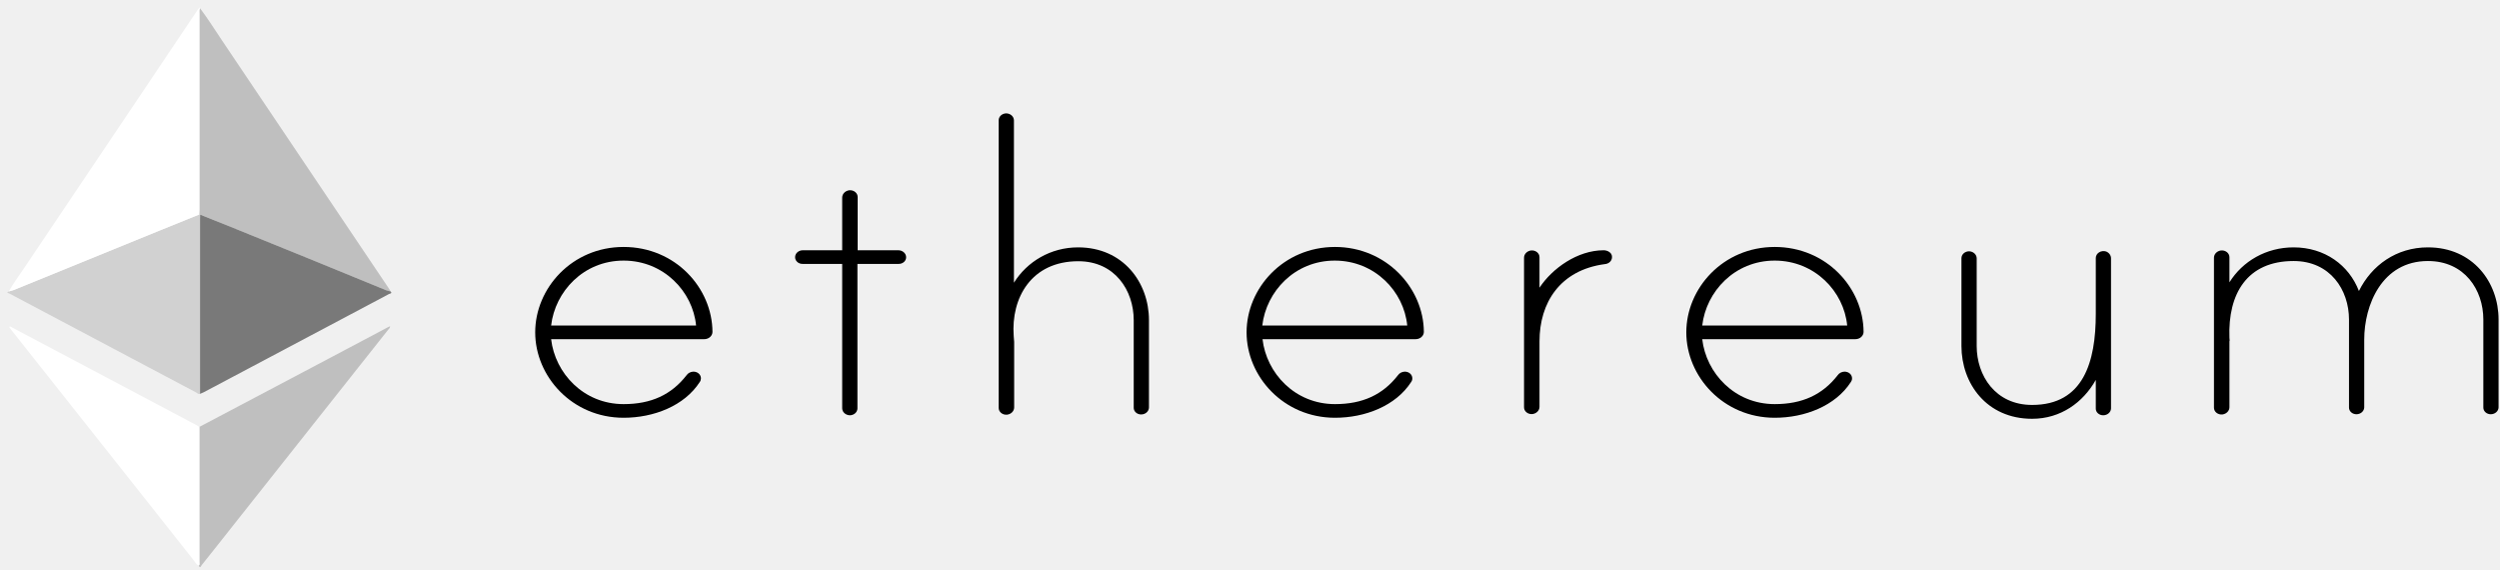
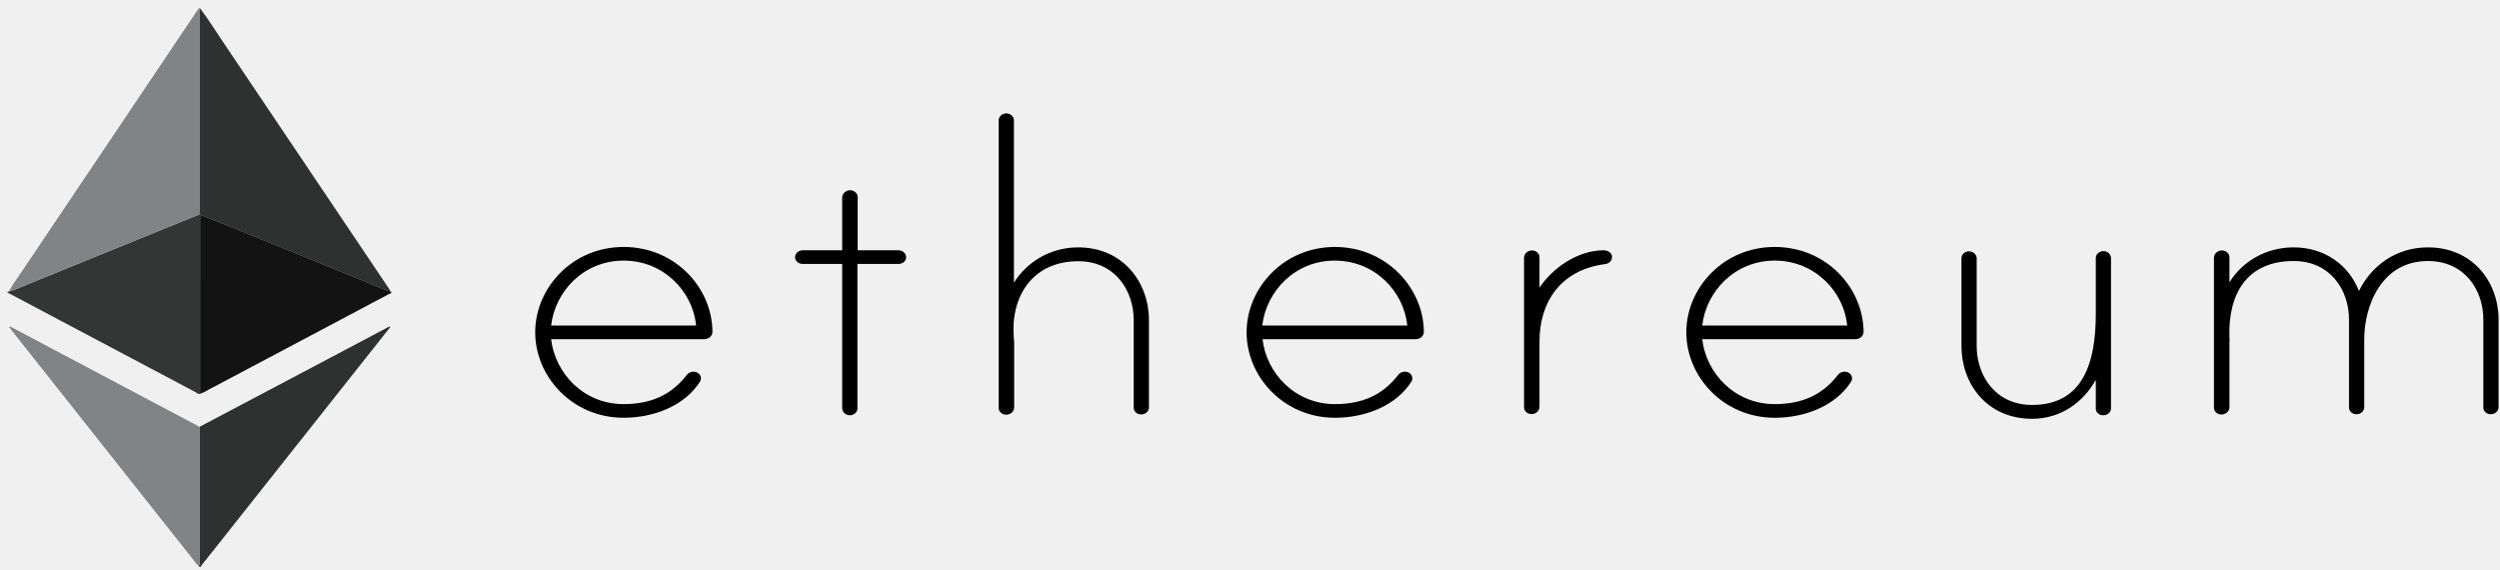
<svg xmlns="http://www.w3.org/2000/svg" width="303" height="69" viewBox="0 0 303 69" fill="none">
  <path d="M139.309 38.803V49.405C139.302 49.622 139.203 49.829 139.031 49.983C138.859 50.137 138.628 50.226 138.386 50.232C138.263 50.235 138.142 50.216 138.028 50.175C137.914 50.135 137.811 50.074 137.725 49.997C137.638 49.919 137.57 49.827 137.525 49.725C137.48 49.623 137.459 49.514 137.462 49.405V38.803C137.462 35.219 135.195 31.661 130.745 31.661C125.036 31.661 122.573 36.122 122.909 40.708C122.909 40.779 122.927 40.976 122.942 41.148C122.954 41.282 122.965 41.402 122.965 41.435V49.38C122.964 49.592 122.88 49.797 122.726 49.957C122.572 50.118 122.359 50.224 122.125 50.257C121.995 50.273 121.862 50.263 121.736 50.228C121.61 50.194 121.494 50.135 121.396 50.056C121.297 49.978 121.219 49.881 121.166 49.773C121.113 49.665 121.087 49.548 121.09 49.43V14.568C121.092 14.349 121.19 14.14 121.363 13.985C121.535 13.83 121.769 13.743 122.013 13.741C122.256 13.747 122.487 13.836 122.659 13.99C122.83 14.144 122.93 14.35 122.937 14.568V34.267C124.532 31.711 127.387 29.981 130.717 29.981C136.203 29.981 139.309 34.267 139.309 38.803Z" fill="black" />
  <path d="M109.589 30.581C109.417 30.428 109.186 30.339 108.943 30.332H103.99V23.891C103.992 23.773 103.966 23.656 103.913 23.548C103.86 23.44 103.782 23.343 103.684 23.265C103.585 23.186 103.469 23.128 103.343 23.093C103.217 23.058 103.085 23.049 102.954 23.064C102.72 23.097 102.508 23.203 102.354 23.364C102.2 23.525 102.115 23.73 102.114 23.941V30.332H97.329C97.085 30.334 96.851 30.422 96.678 30.577C96.505 30.731 96.407 30.941 96.405 31.159C96.402 31.269 96.423 31.378 96.468 31.48C96.514 31.581 96.582 31.674 96.668 31.751C96.754 31.829 96.858 31.889 96.971 31.93C97.085 31.97 97.207 31.99 97.329 31.986H102.114V49.505C102.122 49.723 102.221 49.929 102.393 50.083C102.564 50.237 102.795 50.326 103.038 50.333C103.282 50.331 103.516 50.243 103.689 50.088C103.861 49.933 103.959 49.724 103.962 49.505V31.986H108.943C109.066 31.99 109.187 31.97 109.301 31.93C109.414 31.889 109.518 31.829 109.604 31.751C109.691 31.674 109.758 31.581 109.804 31.48C109.849 31.378 109.87 31.269 109.867 31.159C109.86 30.942 109.76 30.735 109.589 30.581Z" fill="black" />
  <path fill-rule="evenodd" clip-rule="evenodd" d="M86.084 40.857C86.273 40.693 86.381 40.468 86.386 40.232C86.358 34.894 81.88 29.931 75.611 29.931C69.342 29.931 64.892 34.944 64.892 40.282C64.892 45.621 69.37 50.633 75.611 50.633C79.249 50.633 82.971 49.205 84.847 46.297C84.939 46.171 84.987 46.023 84.987 45.871C84.99 45.762 84.968 45.653 84.923 45.551C84.878 45.449 84.81 45.357 84.724 45.279C84.637 45.202 84.534 45.141 84.42 45.101C84.307 45.06 84.185 45.041 84.063 45.044C83.899 45.05 83.739 45.092 83.598 45.167C83.456 45.241 83.337 45.345 83.251 45.47C81.404 47.851 78.941 48.979 75.611 48.979C70.741 48.979 67.299 45.22 66.823 41.109H85.378C85.642 41.112 85.895 41.021 86.084 40.857ZM75.611 31.585C80.481 31.585 84.007 35.345 84.399 39.455H66.823C67.299 35.345 70.741 31.585 75.611 31.585Z" fill="black" />
  <path fill-rule="evenodd" clip-rule="evenodd" d="M172.34 40.857C172.528 40.693 172.637 40.468 172.641 40.232C172.613 34.894 168.079 29.931 161.866 29.931C155.597 29.931 151.147 34.944 151.147 40.282C151.147 45.621 155.625 50.633 161.866 50.633C165.505 50.633 169.227 49.205 171.102 46.297C171.194 46.171 171.243 46.023 171.242 45.871C171.245 45.762 171.224 45.653 171.179 45.551C171.134 45.449 171.066 45.357 170.979 45.279C170.893 45.202 170.79 45.141 170.676 45.101C170.562 45.06 170.441 45.041 170.318 45.044C170.155 45.05 169.995 45.092 169.853 45.167C169.712 45.241 169.593 45.345 169.507 45.47C167.66 47.851 165.197 48.979 161.866 48.979C156.997 48.979 153.554 45.22 153.079 41.109H171.634C171.897 41.112 172.151 41.021 172.34 40.857ZM161.838 31.585C166.708 31.585 170.234 35.345 170.626 39.455H153.051C153.526 35.345 156.969 31.585 161.838 31.585Z" fill="black" />
  <path d="M195.451 31.109C195.468 31.332 195.387 31.552 195.225 31.721C195.062 31.89 194.831 31.994 194.583 32.011C189.126 32.738 186.663 36.723 186.663 41.36V49.305C186.662 49.517 186.578 49.721 186.424 49.882C186.27 50.043 186.057 50.149 185.823 50.182C185.693 50.198 185.56 50.188 185.434 50.153C185.308 50.118 185.192 50.06 185.094 49.981C184.995 49.903 184.917 49.806 184.864 49.698C184.811 49.59 184.785 49.473 184.788 49.355V31.235C184.788 31.023 184.873 30.818 185.027 30.657C185.181 30.497 185.394 30.39 185.627 30.357C185.758 30.342 185.891 30.352 186.017 30.386C186.143 30.421 186.259 30.48 186.357 30.558C186.455 30.637 186.533 30.733 186.586 30.841C186.639 30.949 186.665 31.066 186.663 31.184V34.869C188.202 32.538 191.253 30.332 194.443 30.332C194.919 30.332 195.451 30.633 195.451 31.109Z" fill="black" />
  <path fill-rule="evenodd" clip-rule="evenodd" d="M225.655 40.857C225.843 40.693 225.952 40.468 225.956 40.232C225.928 34.894 221.45 29.931 215.181 29.931C208.912 29.931 204.462 34.944 204.462 40.282C204.462 45.621 208.94 50.633 215.181 50.633C218.82 50.633 222.542 49.205 224.417 46.297C224.509 46.171 224.558 46.023 224.557 45.871C224.56 45.762 224.539 45.653 224.494 45.551C224.449 45.449 224.381 45.357 224.294 45.279C224.208 45.202 224.104 45.141 223.991 45.101C223.877 45.06 223.756 45.041 223.633 45.044C223.469 45.05 223.31 45.092 223.168 45.167C223.027 45.241 222.908 45.345 222.822 45.47C220.975 47.851 218.512 48.979 215.181 48.979C210.312 48.979 206.869 45.22 206.393 41.109H224.949C225.212 41.112 225.466 41.021 225.655 40.857ZM215.181 31.585C220.051 31.585 223.577 35.345 223.969 39.455H206.393C206.869 35.345 210.312 31.585 215.181 31.585Z" fill="black" />
  <path d="M255.958 31.31V49.505C255.951 49.723 255.852 49.929 255.68 50.083C255.508 50.237 255.277 50.326 255.035 50.332C254.912 50.336 254.791 50.316 254.677 50.276C254.564 50.235 254.46 50.175 254.374 50.097C254.287 50.02 254.22 49.927 254.174 49.825C254.129 49.724 254.108 49.615 254.111 49.505V46.047C252.572 48.779 249.857 50.758 246.387 50.758C240.873 50.758 237.823 46.473 237.823 41.936V31.285C237.825 31.066 237.923 30.857 238.096 30.702C238.268 30.547 238.502 30.459 238.746 30.457C238.989 30.464 239.22 30.553 239.392 30.707C239.563 30.86 239.663 31.067 239.67 31.285V41.936C239.67 45.52 241.937 49.079 246.387 49.079C252.628 49.079 254.111 43.841 254.111 38.052V31.26C254.113 31.125 254.151 30.994 254.222 30.875C254.292 30.757 254.393 30.656 254.517 30.58C254.64 30.504 254.782 30.455 254.93 30.438C255.079 30.421 255.23 30.437 255.371 30.483C255.546 30.556 255.695 30.673 255.799 30.819C255.904 30.966 255.959 31.136 255.958 31.31Z" fill="black" />
  <path d="M302.948 49.38V38.728C302.948 34.217 299.842 29.981 294.384 29.981C290.55 29.981 287.555 32.162 286.016 35.27C284.813 32.137 281.874 29.981 278.096 29.981C274.765 29.981 271.911 31.661 270.316 34.217V31.184C270.318 31.066 270.292 30.949 270.239 30.841C270.186 30.733 270.108 30.637 270.01 30.558C269.911 30.48 269.795 30.421 269.669 30.386C269.543 30.352 269.411 30.342 269.28 30.357C269.046 30.39 268.833 30.497 268.68 30.657C268.526 30.818 268.441 31.023 268.44 31.235V49.405C268.438 49.523 268.464 49.64 268.517 49.748C268.57 49.856 268.648 49.953 268.746 50.031C268.845 50.11 268.961 50.168 269.087 50.203C269.213 50.238 269.345 50.248 269.476 50.232C269.71 50.199 269.922 50.093 270.076 49.932C270.23 49.771 270.315 49.567 270.316 49.355V41.36C270.354 41.309 270.34 41.188 270.327 41.077C270.321 41.024 270.316 40.974 270.316 40.934C270.12 35.62 272.443 31.636 278.096 31.636C282.546 31.636 284.813 35.144 284.813 38.728V49.38C284.809 49.489 284.831 49.598 284.876 49.7C284.921 49.802 284.989 49.894 285.076 49.972C285.162 50.049 285.265 50.11 285.379 50.15C285.492 50.191 285.614 50.21 285.736 50.207C285.979 50.201 286.21 50.112 286.382 49.958C286.553 49.804 286.653 49.597 286.66 49.38V41.159C286.66 36.999 288.787 31.636 294.384 31.636C298.834 31.636 301.101 35.144 301.101 38.728V49.38C301.098 49.489 301.119 49.598 301.164 49.7C301.209 49.802 301.277 49.894 301.364 49.972C301.45 50.049 301.553 50.11 301.667 50.15C301.781 50.191 301.902 50.21 302.025 50.207C302.267 50.201 302.498 50.112 302.67 49.958C302.842 49.804 302.941 49.597 302.948 49.38Z" fill="black" />
-   <path d="M24.254 47.737C24.027 47.806 23.898 47.629 23.744 47.548C16.2 43.561 8.664 39.57 1.136 35.577C1.063 35.544 0.987 35.517 0.909 35.494V35.405L1.043 35.336C1.232 35.292 1.419 35.237 1.602 35.174L19.381 27.93C20.965 27.283 22.549 26.647 24.134 26.006H24.247C24.247 26.209 24.247 26.39 24.247 26.582C24.253 33.634 24.255 40.686 24.254 47.737Z" fill="#D1D1D1" />
-   <path d="M24.265 26.011H24.152C24.152 25.809 24.174 25.606 24.174 25.393C24.174 17.472 24.174 9.55 24.174 1.628C24.148 1.424 24.164 1.218 24.22 1.02H24.267C25.197 2.25 26.008 3.547 26.863 4.818C33.641 14.886 40.416 24.953 47.186 35.019C47.252 35.118 47.304 35.221 47.362 35.331C47.171 35.294 46.982 35.245 46.799 35.183C45.556 34.68 44.309 34.17 43.078 33.657C41.15 32.866 39.22 32.077 37.291 31.289L27.993 27.517C26.755 27.007 25.51 26.51 24.265 26.011Z" fill="#BFBFBF" />
-   <path d="M24.227 1.009C24.171 1.208 24.156 1.414 24.182 1.617C24.182 9.538 24.182 17.46 24.182 25.383C24.182 25.585 24.168 25.788 24.159 26.001C22.575 26.641 20.991 27.278 19.406 27.924L1.627 35.169C1.445 35.232 1.258 35.286 1.068 35.331C1.582 34.374 2.25 33.507 2.859 32.59C9.913 22.09 16.972 11.591 24.037 1.094C24.084 1.036 24.134 0.981 24.189 0.928L24.227 1.009Z" fill="white" />
-   <path d="M24.265 26.011C25.51 26.51 26.755 27.007 27.998 27.509L37.295 31.282C39.227 32.068 41.156 32.857 43.083 33.649C44.323 34.158 45.573 34.672 46.804 35.175C46.987 35.237 47.176 35.286 47.367 35.323C47.594 35.576 47.259 35.587 47.157 35.641C45.226 36.675 43.287 37.694 41.351 38.72C35.797 41.663 30.244 44.606 24.693 47.547C24.553 47.62 24.401 47.674 24.254 47.737C24.254 40.687 24.254 33.638 24.254 26.587C24.256 26.395 24.263 26.204 24.265 26.011Z" fill="#797979" />
-   <path d="M24.174 51.741L38.716 44.065C41.493 42.598 44.267 41.129 47.041 39.659L47.292 39.535C47.317 39.738 47.161 39.845 47.066 39.963C40.728 47.964 34.391 55.962 28.053 63.957C26.854 65.473 25.657 66.998 24.446 68.502C24.382 68.581 24.285 68.951 24.09 68.558C24.244 68.441 24.176 68.283 24.176 68.153C24.178 62.68 24.177 57.21 24.174 51.741Z" fill="#BFBFBF" />
-   <path d="M24.173 51.742C24.173 57.211 24.173 62.678 24.173 68.144C24.173 68.284 24.241 68.442 24.087 68.549C23.763 68.375 23.623 68.063 23.408 67.805C16.059 58.536 8.715 49.265 1.374 39.992C1.281 39.875 1.195 39.749 1.1 39.619C1.29 39.52 1.392 39.656 1.503 39.715C8.934 43.644 16.364 47.577 23.793 51.513C23.931 51.59 24.048 51.669 24.173 51.742Z" fill="white" />
+   <path d="M24.254 47.737C24.027 47.806 23.898 47.629 23.744 47.548C16.2 43.561 8.664 39.57 1.136 35.577C1.063 35.544 0.987 35.517 0.909 35.494V35.405L1.043 35.336C1.232 35.292 1.419 35.237 1.602 35.174L19.381 27.93C20.965 27.283 22.549 26.647 24.134 26.006H24.247C24.247 26.209 24.247 26.39 24.247 26.582C24.253 33.634 24.255 40.686 24.254 47.737Z" fill="#343535" />
+   <path d="M24.265 26.011H24.152C24.152 25.809 24.174 25.606 24.174 25.393C24.174 17.472 24.174 9.55 24.174 1.628C24.148 1.424 24.164 1.218 24.22 1.02H24.267C25.197 2.25 26.008 3.547 26.863 4.818C33.641 14.886 40.416 24.953 47.186 35.019C47.252 35.118 47.304 35.221 47.362 35.331C47.171 35.294 46.982 35.245 46.799 35.183C45.556 34.68 44.309 34.17 43.078 33.657C41.15 32.866 39.22 32.077 37.291 31.289L27.993 27.517C26.755 27.007 25.51 26.51 24.265 26.011Z" fill="#2F3030" />
+   <path d="M24.227 1.009C24.171 1.208 24.156 1.414 24.182 1.617C24.182 9.538 24.182 17.46 24.182 25.383C24.182 25.585 24.168 25.788 24.159 26.001C22.575 26.641 20.991 27.278 19.406 27.924L1.627 35.169C1.445 35.232 1.258 35.286 1.068 35.331C1.582 34.374 2.25 33.507 2.859 32.59C9.913 22.09 16.972 11.591 24.037 1.094C24.084 1.036 24.134 0.981 24.189 0.928L24.227 1.009Z" fill="#828384" />
+   <path d="M24.265 26.011C25.51 26.51 26.755 27.007 27.998 27.509L37.295 31.282C39.227 32.068 41.156 32.857 43.083 33.649C44.323 34.158 45.573 34.672 46.804 35.175C46.987 35.237 47.176 35.286 47.367 35.323C47.594 35.576 47.259 35.587 47.157 35.641C45.226 36.675 43.287 37.694 41.351 38.72C35.797 41.663 30.244 44.606 24.693 47.547C24.553 47.62 24.401 47.674 24.254 47.737C24.254 40.687 24.254 33.638 24.254 26.587C24.256 26.395 24.263 26.204 24.265 26.011Z" fill="#131313" />
+   <path d="M24.174 51.741L38.716 44.065C41.493 42.598 44.267 41.129 47.041 39.659L47.292 39.535C47.317 39.738 47.161 39.845 47.066 39.963C40.728 47.964 34.391 55.962 28.053 63.957C26.854 65.473 25.657 66.998 24.446 68.502C24.382 68.581 24.285 68.951 24.09 68.558C24.244 68.441 24.176 68.283 24.176 68.153C24.178 62.68 24.177 57.21 24.174 51.741Z" fill="#2F3030" />
+   <path d="M24.173 51.742C24.173 57.211 24.173 62.678 24.173 68.144C24.173 68.284 24.241 68.442 24.087 68.549C23.763 68.375 23.623 68.063 23.408 67.805C16.059 58.536 8.715 49.265 1.374 39.992C1.281 39.875 1.195 39.749 1.1 39.619C1.29 39.52 1.392 39.656 1.503 39.715C8.934 43.644 16.364 47.577 23.793 51.513C23.931 51.59 24.048 51.669 24.173 51.742Z" fill="#828384" />
  <path d="M24.229 1.009L24.174 0.934C24.274 0.877 24.26 0.961 24.276 1.003L24.229 1.009Z" fill="white" />
</svg>
